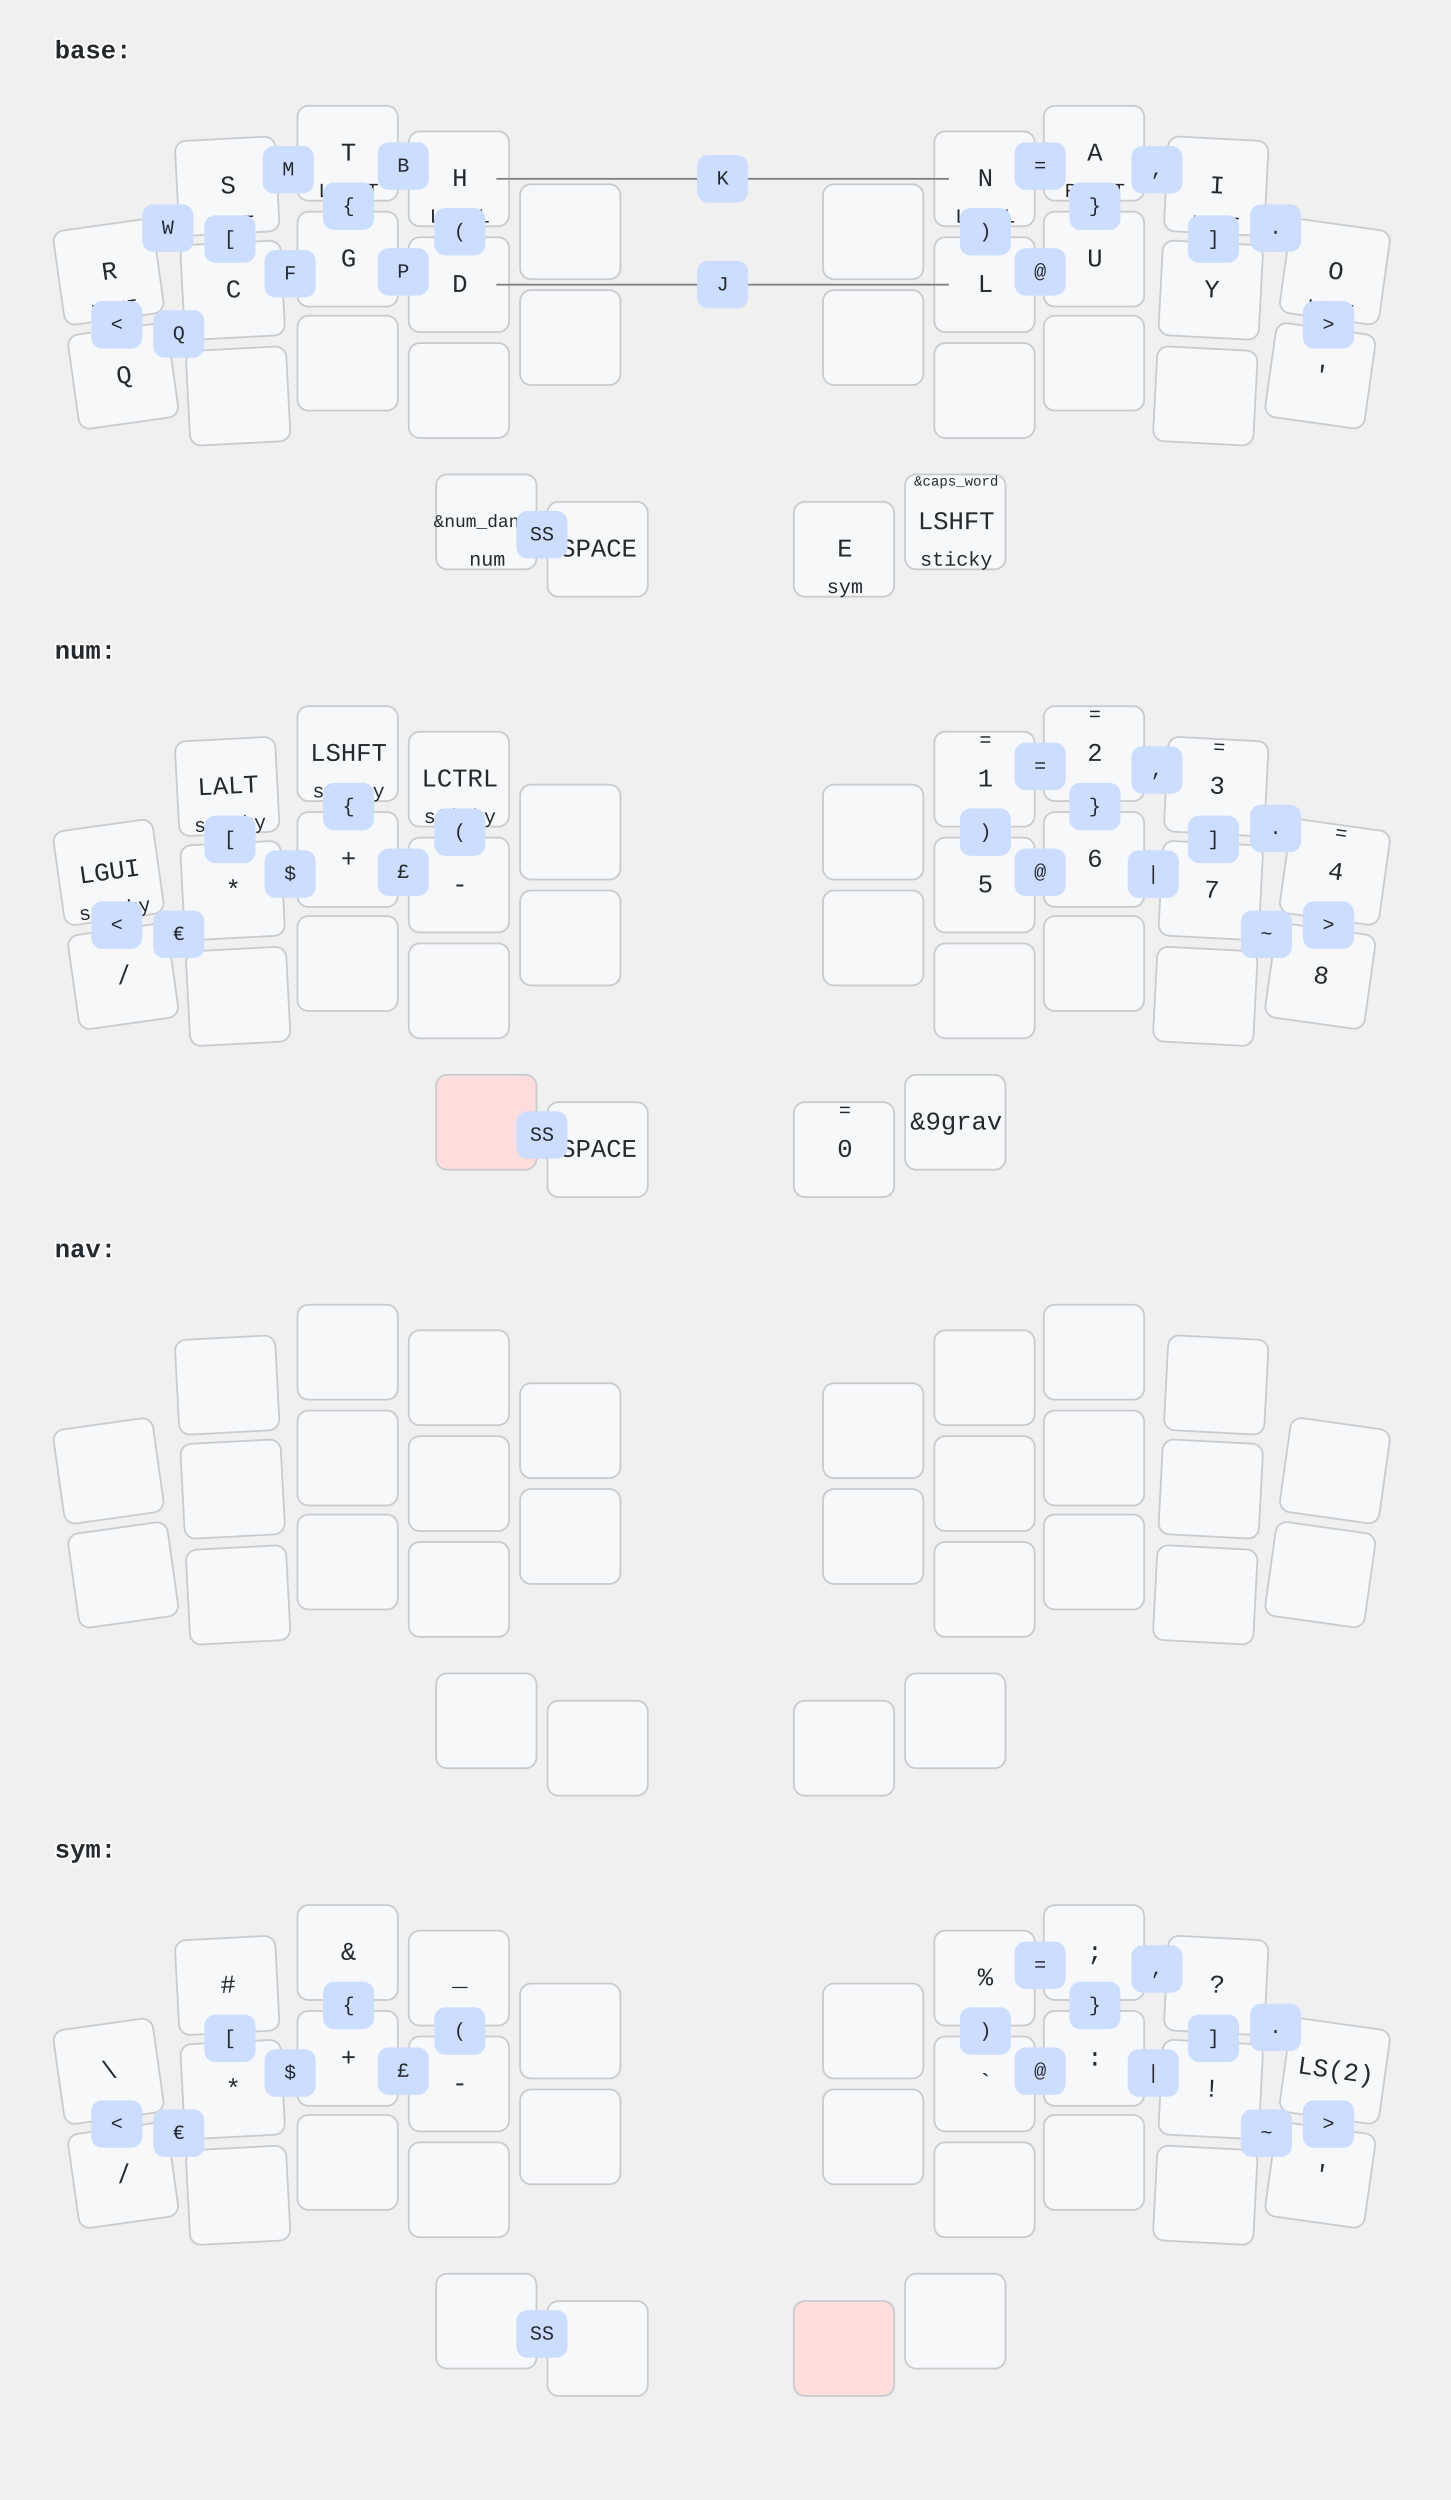
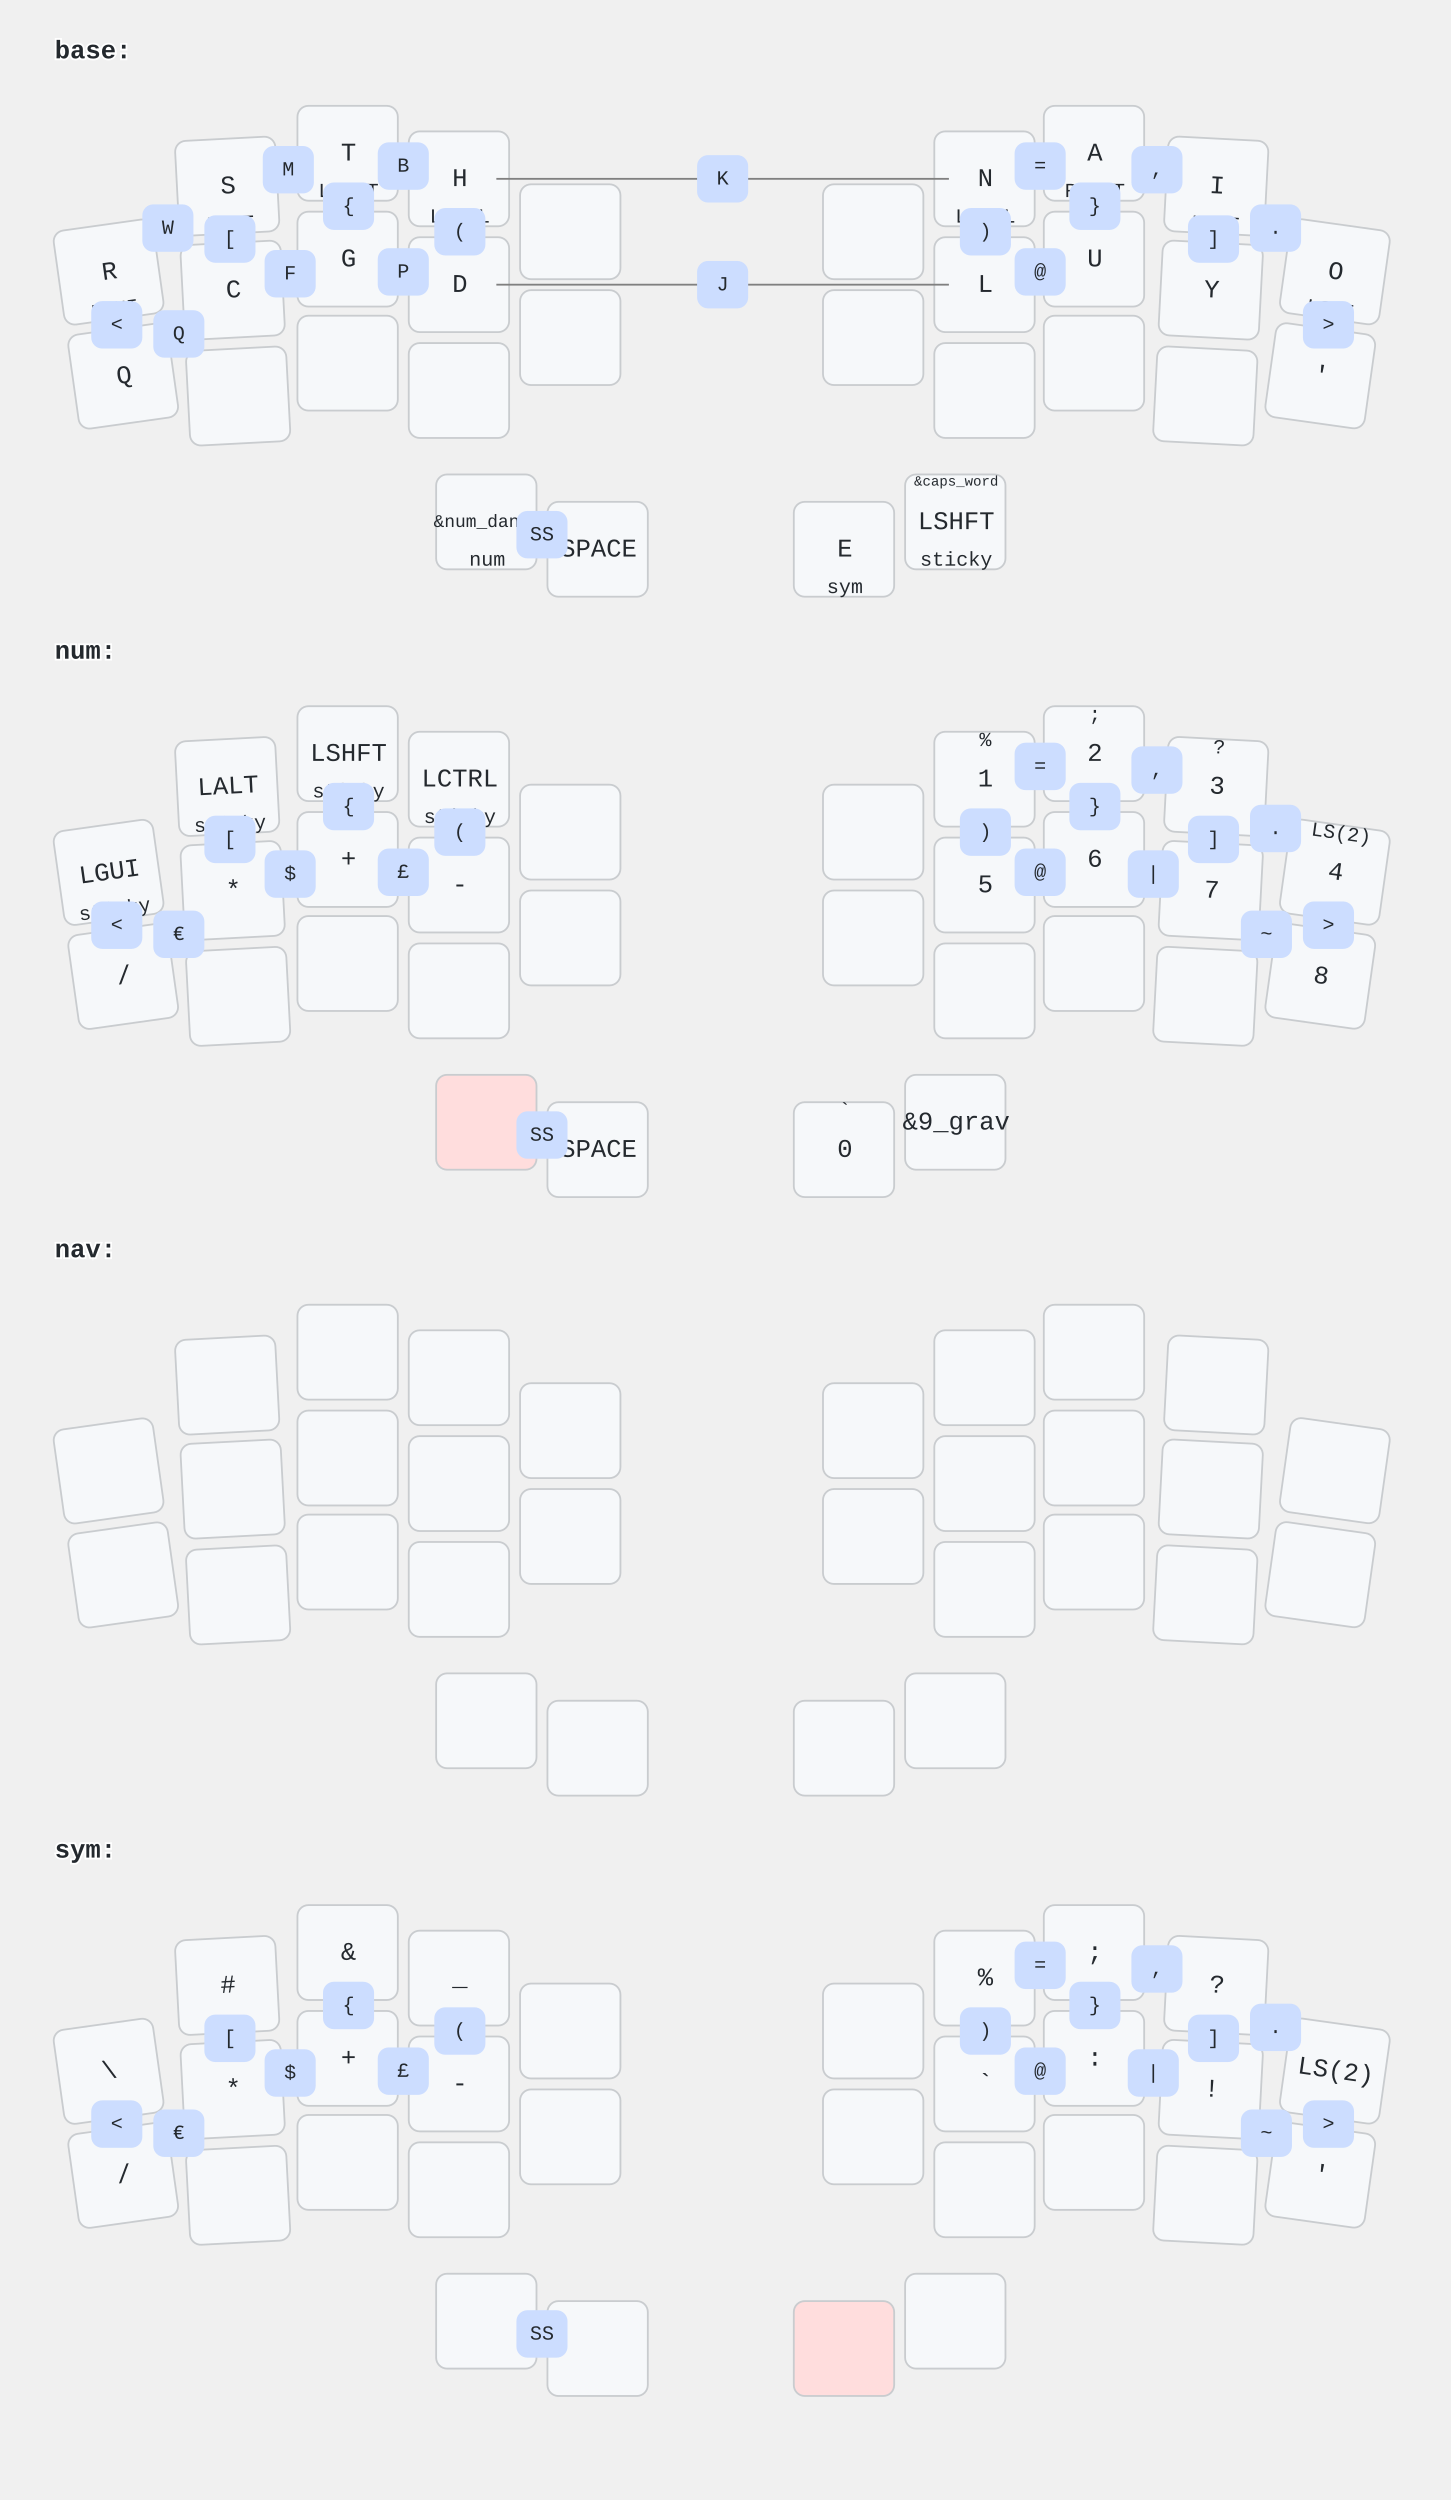
<svg xmlns="http://www.w3.org/2000/svg" width="795" height="1370" viewBox="0 0 795 1370" class="keymap">
  <style>/* inherit t  o force styles through use tags */
svg path {
    fill: inherit;
}

/* font and background color specifications */
svg.keymap {
    font-family: SFMono-Regular,Consolas,Liberation Mono,Menlo,monospace;
    font-size: 14px;
    font-kerning: normal;
    text-rendering: optimizeLegibility;
    fill: #24292e;
}

/* default key styling */
rect.key {
    fill: #f6f8fa;
    stroke: #c9cccf;
    stroke-width: 1;
}

/* default key side styling, only used is draw_key_sides is set */
rect.side {
    filter: brightness(90%);
}

/* color accent for combo boxes */
rect.combo, rect.combo-separate {
    fill: #cdf;
}

/* color accent for held keys */
rect.held, rect.combo.held {
    fill: #fdd;
}

/* color accent for ghost (optional) keys */
rect.ghost, rect.combo.ghost {
    stroke-dasharray: 4, 4;
    stroke-width: 2;
}

text {
    text-anchor: middle;
    dominant-baseline: middle;
}

/* styling for layer labels */
text.label {
    font-weight: bold;
    text-anchor: start;
    stroke: white;
    stroke-width: 2;
    paint-order: stroke;
}

/* styling for combo tap, and key hold/shifted label text */
text.combo, text.hold, text.shifted {
    font-size: 11px;
}

text.hold {
    text-anchor: middle;
    dominant-baseline: auto;
}

text.shifted {
    text-anchor: middle;
    dominant-baseline: hanging;
}

/* styling for hold/shifted label text in combo box */
text.combo.hold, text.combo.shifted {
    font-size: 8px;
}

/* lighter symbol for transparent keys */
text.trans {
    fill: #7b7e81;
}

/* styling for combo dendrons */
path.combo {
    stroke-width: 1;
    stroke: gray;
    fill: none;
}

/* Start Tabler Icons Cleanup */
/* cannot use height/width with glyphs */
.icon-tabler &gt; path {
    fill: inherit;
    stroke: inherit;
    stroke-width: 2;
}
/* hide tabler's default box */
.icon-tabler &gt; path[stroke="none"][fill="none"] {
    visibility: hidden;
}
/* End Tabler Icons Cleanup */
</style>
  <g transform="translate(30, 0)" class="layer-base">
    <text x="0" y="28" class="label">base:</text>
    <g transform="translate(0, 56)">
      <g transform="translate(30, 93) rotate(-8.0)" class="key keypos-0">
        <rect rx="6" ry="6" x="-28" y="-26" width="55" height="52" class="key" />
        <text x="0" y="0" class="key tap">R</text>
        <text x="0" y="24" class="key hold">LGUI</text>
      </g>
      <g transform="translate(95, 46) rotate(-3.0)" class="key keypos-1">
        <rect rx="6" ry="6" x="-28" y="-26" width="55" height="52" class="key" />
        <text x="0" y="0" class="key tap">S</text>
        <text x="0" y="24" class="key hold">LALT</text>
      </g>
      <g transform="translate(161, 28)" class="key keypos-2">
        <rect rx="6" ry="6" x="-28" y="-26" width="55" height="52" class="key" />
        <text x="0" y="0" class="key tap">T</text>
        <text x="0" y="24" class="key hold">LSHFT</text>
      </g>
      <g transform="translate(222, 42)" class="key keypos-3">
        <rect rx="6" ry="6" x="-28" y="-26" width="55" height="52" class="key" />
        <text x="0" y="0" class="key tap">H</text>
        <text x="0" y="24" class="key hold">LCTRL</text>
      </g>
      <g transform="translate(283, 71)" class="key trans keypos-4">
        <rect rx="6" ry="6" x="-28" y="-26" width="55" height="52" class="key trans" />
      </g>
      <g transform="translate(449, 71)" class="key trans keypos-5">
        <rect rx="6" ry="6" x="-28" y="-26" width="55" height="52" class="key trans" />
      </g>
      <g transform="translate(510, 42)" class="key keypos-6">
        <rect rx="6" ry="6" x="-28" y="-26" width="55" height="52" class="key" />
        <text x="0" y="0" class="key tap">N</text>
        <text x="0" y="24" class="key hold">LCTRL</text>
      </g>
      <g transform="translate(570, 28)" class="key keypos-7">
        <rect rx="6" ry="6" x="-28" y="-26" width="55" height="52" class="key" />
        <text x="0" y="0" class="key tap">A</text>
        <text x="0" y="24" class="key hold">RSHFT</text>
      </g>
      <g transform="translate(637, 46) rotate(3.0)" class="key keypos-8">
        <rect rx="6" ry="6" x="-28" y="-26" width="55" height="52" class="key" />
        <text x="0" y="0" class="key tap">I</text>
        <text x="0" y="24" class="key hold">LALT</text>
      </g>
      <g transform="translate(702, 93) rotate(8.0)" class="key keypos-9">
        <rect rx="6" ry="6" x="-28" y="-26" width="55" height="52" class="key" />
        <text x="0" y="0" class="key tap">O</text>
        <text x="0" y="24" class="key hold">LGUI</text>
      </g>
      <g transform="translate(38, 150) rotate(-8.0)" class="key keypos-10">
        <rect rx="6" ry="6" x="-28" y="-26" width="55" height="52" class="key" />
        <text x="0" y="0" class="key tap">Q</text>
      </g>
      <g transform="translate(98, 103) rotate(-3.0)" class="key keypos-11">
        <rect rx="6" ry="6" x="-28" y="-26" width="55" height="52" class="key" />
        <text x="0" y="0" class="key tap">C</text>
      </g>
      <g transform="translate(161, 86)" class="key keypos-12">
        <rect rx="6" ry="6" x="-28" y="-26" width="55" height="52" class="key" />
        <text x="0" y="0" class="key tap">G</text>
      </g>
      <g transform="translate(222, 100)" class="key keypos-13">
        <rect rx="6" ry="6" x="-28" y="-26" width="55" height="52" class="key" />
        <text x="0" y="0" class="key tap">D</text>
      </g>
      <g transform="translate(283, 129)" class="key trans keypos-14">
        <rect rx="6" ry="6" x="-28" y="-26" width="55" height="52" class="key trans" />
      </g>
      <g transform="translate(449, 129)" class="key trans keypos-15">
        <rect rx="6" ry="6" x="-28" y="-26" width="55" height="52" class="key trans" />
      </g>
      <g transform="translate(510, 100)" class="key keypos-16">
        <rect rx="6" ry="6" x="-28" y="-26" width="55" height="52" class="key" />
        <text x="0" y="0" class="key tap">L</text>
      </g>
      <g transform="translate(570, 86)" class="key keypos-17">
        <rect rx="6" ry="6" x="-28" y="-26" width="55" height="52" class="key" />
        <text x="0" y="0" class="key tap">U</text>
      </g>
      <g transform="translate(634, 103) rotate(3.0)" class="key keypos-18">
        <rect rx="6" ry="6" x="-28" y="-26" width="55" height="52" class="key" />
        <text x="0" y="0" class="key tap">Y</text>
      </g>
      <g transform="translate(694, 150) rotate(8.0)" class="key keypos-19">
        <rect rx="6" ry="6" x="-28" y="-26" width="55" height="52" class="key" />
        <text x="0" y="0" class="key tap">'</text>
      </g>
      <g transform="translate(101, 161) rotate(-3.0)" class="key trans keypos-20">
        <rect rx="6" ry="6" x="-28" y="-26" width="55" height="52" class="key trans" />
      </g>
      <g transform="translate(161, 143)" class="key trans keypos-21">
        <rect rx="6" ry="6" x="-28" y="-26" width="55" height="52" class="key trans" />
      </g>
      <g transform="translate(222, 158)" class="key trans keypos-22">
        <rect rx="6" ry="6" x="-28" y="-26" width="55" height="52" class="key trans" />
      </g>
      <g transform="translate(510, 158)" class="key trans keypos-23">
        <rect rx="6" ry="6" x="-28" y="-26" width="55" height="52" class="key trans" />
      </g>
      <g transform="translate(570, 143)" class="key trans keypos-24">
        <rect rx="6" ry="6" x="-28" y="-26" width="55" height="52" class="key trans" />
      </g>
      <g transform="translate(631, 161) rotate(3.0)" class="key trans keypos-25">
        <rect rx="6" ry="6" x="-28" y="-26" width="55" height="52" class="key trans" />
      </g>
      <g transform="translate(237, 230)" class="key keypos-26">
        <rect rx="6" ry="6" x="-28" y="-26" width="55" height="52" class="key" />
        <text x="0" y="0" class="key tap">
          <tspan style="font-size: 70%">&amp;num_dance</tspan>
        </text>
        <text x="0" y="24" class="key hold">num</text>
      </g>
      <g transform="translate(298, 245)" class="key keypos-27">
        <rect rx="6" ry="6" x="-28" y="-26" width="55" height="52" class="key" />
        <text x="0" y="0" class="key tap">SPACE</text>
      </g>
      <g transform="translate(433, 245)" class="key keypos-28">
        <rect rx="6" ry="6" x="-28" y="-26" width="55" height="52" class="key" />
        <text x="0" y="0" class="key tap">E</text>
        <text x="0" y="24" class="key hold">sym</text>
      </g>
      <g transform="translate(494, 230)" class="key keypos-29">
        <rect rx="6" ry="6" x="-28" y="-26" width="55" height="52" class="key" />
        <text x="0" y="0" class="key tap">LSHFT</text>
        <text x="0" y="24" class="key hold">sticky</text>
        <text x="0" y="-24" class="key shifted">
          <tspan style="font-size: 70%">&amp;caps_word</tspan>
        </text>
      </g>
      <g class="combo combopos-0">
        <rect rx="6" ry="6" x="48" y="56" width="28" height="26" class="combo" />
        <text x="62" y="69" class="combo tap">W</text>
      </g>
      <g class="combo combopos-1">
        <rect rx="6" ry="6" x="114" y="24" width="28" height="26" class="combo" />
        <text x="128" y="37" class="combo tap">M</text>
      </g>
      <g class="combo combopos-2">
        <rect rx="6" ry="6" x="177" y="22" width="28" height="26" class="combo" />
        <text x="191" y="35" class="combo tap">B</text>
      </g>
      <g class="combo combopos-3">
        <path d="M366,42 l-124,0" class="combo" />
        <path d="M366,42 l124,0" class="combo" />
        <rect rx="6" ry="6" x="352" y="29" width="28" height="26" class="combo" />
        <text x="366" y="42" class="combo tap">K</text>
      </g>
      <g class="combo combopos-4">
        <rect rx="6" ry="6" x="526" y="22" width="28" height="26" class="combo" />
        <text x="540" y="35" class="combo tap">=</text>
      </g>
      <g class="combo combopos-5">
        <rect rx="6" ry="6" x="590" y="24" width="28" height="26" class="combo" />
        <text x="604" y="37" class="combo tap">,</text>
      </g>
      <g class="combo combopos-6">
        <rect rx="6" ry="6" x="655" y="56" width="28" height="26" class="combo" />
        <text x="669" y="69" class="combo tap">.</text>
      </g>
      <g class="combo combopos-7">
        <rect rx="6" ry="6" x="54" y="114" width="28" height="26" class="combo" />
        <text x="68" y="127" class="combo tap">Q</text>
      </g>
      <g class="combo combopos-8">
        <rect rx="6" ry="6" x="115" y="81" width="28" height="26" class="combo" />
        <text x="129" y="94" class="combo tap">F</text>
      </g>
      <g class="combo combopos-9">
        <rect rx="6" ry="6" x="177" y="80" width="28" height="26" class="combo" />
        <text x="191" y="93" class="combo tap">P</text>
      </g>
      <g class="combo combopos-10">
        <path d="M366,100 l-124,0" class="combo" />
        <path d="M366,100 l124,0" class="combo" />
        <rect rx="6" ry="6" x="352" y="87" width="28" height="26" class="combo" />
        <text x="366" y="100" class="combo tap">J</text>
      </g>
      <g class="combo combopos-11">
        <rect rx="6" ry="6" x="526" y="80" width="28" height="26" class="combo" />
        <text x="540" y="93" class="combo tap">@</text>
      </g>
      <g class="combo combopos-12">
        <rect rx="6" ry="6" x="253" y="224" width="28" height="26" class="combo" />
        <text x="267" y="237" class="combo tap">SS</text>
      </g>
      <g class="combo combopos-13">
        <rect rx="6" ry="6" x="20" y="109" width="28" height="26" class="combo" />
        <text x="34" y="122" class="combo tap">&lt;</text>
      </g>
      <g class="combo combopos-14">
        <rect rx="6" ry="6" x="82" y="62" width="28" height="26" class="combo" />
        <text x="96" y="75" class="combo tap">[</text>
      </g>
      <g class="combo combopos-15">
        <rect rx="6" ry="6" x="147" y="44" width="28" height="26" class="combo" />
        <text x="161" y="57" class="combo tap">{</text>
      </g>
      <g class="combo combopos-16">
        <rect rx="6" ry="6" x="208" y="58" width="28" height="26" class="combo" />
        <text x="222" y="71" class="combo tap">(</text>
      </g>
      <g class="combo combopos-17">
        <rect rx="6" ry="6" x="496" y="58" width="28" height="26" class="combo" />
        <text x="510" y="71" class="combo tap">)</text>
      </g>
      <g class="combo combopos-18">
        <rect rx="6" ry="6" x="556" y="44" width="28" height="26" class="combo" />
        <text x="570" y="57" class="combo tap">}</text>
      </g>
      <g class="combo combopos-19">
        <rect rx="6" ry="6" x="621" y="62" width="28" height="26" class="combo" />
        <text x="635" y="75" class="combo tap">]</text>
      </g>
      <g class="combo combopos-20">
        <rect rx="6" ry="6" x="684" y="109" width="28" height="26" class="combo" />
        <text x="698" y="122" class="combo tap">&gt;</text>
      </g>
    </g>
  </g>
  <g transform="translate(30, 329)" class="layer-num">
    <text x="0" y="28" class="label">num:</text>
    <g transform="translate(0, 56)">
      <g transform="translate(30, 93) rotate(-8.0)" class="key keypos-0">
        <rect rx="6" ry="6" x="-28" y="-26" width="55" height="52" class="key" />
        <text x="0" y="0" class="key tap">LGUI</text>
        <text x="0" y="24" class="key hold">sticky</text>
      </g>
      <g transform="translate(95, 46) rotate(-3.0)" class="key keypos-1">
        <rect rx="6" ry="6" x="-28" y="-26" width="55" height="52" class="key" />
        <text x="0" y="0" class="key tap">LALT</text>
        <text x="0" y="24" class="key hold">sticky</text>
      </g>
      <g transform="translate(161, 28)" class="key keypos-2">
        <rect rx="6" ry="6" x="-28" y="-26" width="55" height="52" class="key" />
        <text x="0" y="0" class="key tap">LSHFT</text>
        <text x="0" y="24" class="key hold">sticky</text>
      </g>
      <g transform="translate(222, 42)" class="key keypos-3">
        <rect rx="6" ry="6" x="-28" y="-26" width="55" height="52" class="key" />
        <text x="0" y="0" class="key tap">LCTRL</text>
        <text x="0" y="24" class="key hold">sticky</text>
      </g>
      <g transform="translate(283, 71)" class="key trans keypos-4">
        <rect rx="6" ry="6" x="-28" y="-26" width="55" height="52" class="key trans" />
      </g>
      <g transform="translate(449, 71)" class="key trans keypos-5">
        <rect rx="6" ry="6" x="-28" y="-26" width="55" height="52" class="key trans" />
      </g>
      <g transform="translate(510, 42)" class="key keypos-6">
        <rect rx="6" ry="6" x="-28" y="-26" width="55" height="52" class="key" />
        <text x="0" y="0" class="key tap">1</text>
-         <text x="0" y="-24" class="key shifted">=</text>
+         <text x="0" y="-24" class="key shifted">%</text>
      </g>
      <g transform="translate(570, 28)" class="key keypos-7">
        <rect rx="6" ry="6" x="-28" y="-26" width="55" height="52" class="key" />
        <text x="0" y="0" class="key tap">2</text>
-         <text x="0" y="-24" class="key shifted">=</text>
+         <text x="0" y="-24" class="key shifted">;</text>
      </g>
      <g transform="translate(637, 46) rotate(3.0)" class="key keypos-8">
        <rect rx="6" ry="6" x="-28" y="-26" width="55" height="52" class="key" />
        <text x="0" y="0" class="key tap">3</text>
-         <text x="0" y="-24" class="key shifted">=</text>
+         <text x="0" y="-24" class="key shifted">?</text>
      </g>
      <g transform="translate(702, 93) rotate(8.0)" class="key keypos-9">
        <rect rx="6" ry="6" x="-28" y="-26" width="55" height="52" class="key" />
        <text x="0" y="0" class="key tap">4</text>
-         <text x="0" y="-24" class="key shifted">=</text>
+         <text x="0" y="-24" class="key shifted">LS(2)</text>
      </g>
      <g transform="translate(38, 150) rotate(-8.0)" class="key keypos-10">
        <rect rx="6" ry="6" x="-28" y="-26" width="55" height="52" class="key" />
        <text x="0" y="0" class="key tap">/</text>
+         <text x="0" y="-24" class="key shifted">\</text>
      </g>
      <g transform="translate(98, 103) rotate(-3.0)" class="key keypos-11">
        <rect rx="6" ry="6" x="-28" y="-26" width="55" height="52" class="key" />
        <text x="0" y="0" class="key tap">*</text>
+         <text x="0" y="-24" class="key shifted">#</text>
      </g>
      <g transform="translate(161, 86)" class="key keypos-12">
        <rect rx="6" ry="6" x="-28" y="-26" width="55" height="52" class="key" />
        <text x="0" y="0" class="key tap">+</text>
+         <text x="0" y="-24" class="key shifted">&amp;</text>
      </g>
      <g transform="translate(222, 100)" class="key keypos-13">
        <rect rx="6" ry="6" x="-28" y="-26" width="55" height="52" class="key" />
        <text x="0" y="0" class="key tap">-</text>
+         <text x="0" y="-24" class="key shifted">_</text>
      </g>
      <g transform="translate(283, 129)" class="key trans keypos-14">
        <rect rx="6" ry="6" x="-28" y="-26" width="55" height="52" class="key trans" />
      </g>
      <g transform="translate(449, 129)" class="key trans keypos-15">
        <rect rx="6" ry="6" x="-28" y="-26" width="55" height="52" class="key trans" />
      </g>
      <g transform="translate(510, 100)" class="key keypos-16">
        <rect rx="6" ry="6" x="-28" y="-26" width="55" height="52" class="key" />
        <text x="0" y="0" class="key tap">5</text>
-         <text x="0" y="-24" class="key shifted">=</text>
+         <text x="0" y="-24" class="key shifted">`</text>
      </g>
      <g transform="translate(570, 86)" class="key keypos-17">
        <rect rx="6" ry="6" x="-28" y="-26" width="55" height="52" class="key" />
        <text x="0" y="0" class="key tap">6</text>
-         <text x="0" y="-24" class="key shifted">=</text>
+         <text x="0" y="-24" class="key shifted">:</text>
      </g>
      <g transform="translate(634, 103) rotate(3.0)" class="key keypos-18">
        <rect rx="6" ry="6" x="-28" y="-26" width="55" height="52" class="key" />
        <text x="0" y="0" class="key tap">7</text>
-         <text x="0" y="-24" class="key shifted">=</text>
+         <text x="0" y="-24" class="key shifted">!</text>
      </g>
      <g transform="translate(694, 150) rotate(8.0)" class="key keypos-19">
        <rect rx="6" ry="6" x="-28" y="-26" width="55" height="52" class="key" />
        <text x="0" y="0" class="key tap">8</text>
-         <text x="0" y="-24" class="key shifted">=</text>
+         <text x="0" y="-24" class="key shifted">'</text>
      </g>
      <g transform="translate(101, 161) rotate(-3.0)" class="key trans keypos-20">
        <rect rx="6" ry="6" x="-28" y="-26" width="55" height="52" class="key trans" />
      </g>
      <g transform="translate(161, 143)" class="key trans keypos-21">
        <rect rx="6" ry="6" x="-28" y="-26" width="55" height="52" class="key trans" />
      </g>
      <g transform="translate(222, 158)" class="key trans keypos-22">
        <rect rx="6" ry="6" x="-28" y="-26" width="55" height="52" class="key trans" />
      </g>
      <g transform="translate(510, 158)" class="key trans keypos-23">
        <rect rx="6" ry="6" x="-28" y="-26" width="55" height="52" class="key trans" />
      </g>
      <g transform="translate(570, 143)" class="key trans keypos-24">
        <rect rx="6" ry="6" x="-28" y="-26" width="55" height="52" class="key trans" />
      </g>
      <g transform="translate(631, 161) rotate(3.0)" class="key trans keypos-25">
        <rect rx="6" ry="6" x="-28" y="-26" width="55" height="52" class="key trans" />
      </g>
      <g transform="translate(237, 230)" class="key held keypos-26">
        <rect rx="6" ry="6" x="-28" y="-26" width="55" height="52" class="key held" />
      </g>
      <g transform="translate(298, 245)" class="key keypos-27">
        <rect rx="6" ry="6" x="-28" y="-26" width="55" height="52" class="key" />
        <text x="0" y="0" class="key tap">SPACE</text>
      </g>
      <g transform="translate(433, 245)" class="key keypos-28">
        <rect rx="6" ry="6" x="-28" y="-26" width="55" height="52" class="key" />
        <text x="0" y="0" class="key tap">0</text>
-         <text x="0" y="-24" class="key shifted">=</text>
+         <text x="0" y="-24" class="key shifted">`</text>
      </g>
      <g transform="translate(494, 230)" class="key keypos-29">
        <rect rx="6" ry="6" x="-28" y="-26" width="55" height="52" class="key" />
-         <text x="0" y="0" class="key tap">&amp;9grav</text>
+         <text x="0" y="0" class="key tap">&amp;9_grav</text>
      </g>
      <g class="combo combopos-0">
        <rect rx="6" ry="6" x="526" y="22" width="28" height="26" class="combo" />
        <text x="540" y="35" class="combo tap">=</text>
      </g>
      <g class="combo combopos-1">
        <rect rx="6" ry="6" x="590" y="24" width="28" height="26" class="combo" />
        <text x="604" y="37" class="combo tap">,</text>
      </g>
      <g class="combo combopos-2">
        <rect rx="6" ry="6" x="655" y="56" width="28" height="26" class="combo" />
        <text x="669" y="69" class="combo tap">.</text>
      </g>
      <g class="combo combopos-3">
        <rect rx="6" ry="6" x="526" y="80" width="28" height="26" class="combo" />
        <text x="540" y="93" class="combo tap">@</text>
      </g>
      <g class="combo combopos-4">
        <rect rx="6" ry="6" x="253" y="224" width="28" height="26" class="combo" />
        <text x="267" y="237" class="combo tap">SS</text>
      </g>
      <g class="combo combopos-5">
        <rect rx="6" ry="6" x="20" y="109" width="28" height="26" class="combo" />
        <text x="34" y="122" class="combo tap">&lt;</text>
      </g>
      <g class="combo combopos-6">
        <rect rx="6" ry="6" x="82" y="62" width="28" height="26" class="combo" />
        <text x="96" y="75" class="combo tap">[</text>
      </g>
      <g class="combo combopos-7">
        <rect rx="6" ry="6" x="147" y="44" width="28" height="26" class="combo" />
        <text x="161" y="57" class="combo tap">{</text>
      </g>
      <g class="combo combopos-8">
        <rect rx="6" ry="6" x="208" y="58" width="28" height="26" class="combo" />
        <text x="222" y="71" class="combo tap">(</text>
      </g>
      <g class="combo combopos-9">
        <rect rx="6" ry="6" x="496" y="58" width="28" height="26" class="combo" />
        <text x="510" y="71" class="combo tap">)</text>
      </g>
      <g class="combo combopos-10">
        <rect rx="6" ry="6" x="556" y="44" width="28" height="26" class="combo" />
        <text x="570" y="57" class="combo tap">}</text>
      </g>
      <g class="combo combopos-11">
        <rect rx="6" ry="6" x="621" y="62" width="28" height="26" class="combo" />
        <text x="635" y="75" class="combo tap">]</text>
      </g>
      <g class="combo combopos-12">
        <rect rx="6" ry="6" x="684" y="109" width="28" height="26" class="combo" />
        <text x="698" y="122" class="combo tap">&gt;</text>
      </g>
      <g class="combo combopos-13">
        <rect rx="6" ry="6" x="54" y="114" width="28" height="26" class="combo" />
        <text x="68" y="127" class="combo tap">€</text>
      </g>
      <g class="combo combopos-14">
        <rect rx="6" ry="6" x="115" y="81" width="28" height="26" class="combo" />
        <text x="129" y="94" class="combo tap">$</text>
      </g>
      <g class="combo combopos-15">
        <rect rx="6" ry="6" x="177" y="80" width="28" height="26" class="combo" />
        <text x="191" y="93" class="combo tap">£</text>
      </g>
      <g class="combo combopos-16">
        <rect rx="6" ry="6" x="588" y="81" width="28" height="26" class="combo" />
        <text x="602" y="94" class="combo tap">|</text>
      </g>
      <g class="combo combopos-17">
        <rect rx="6" ry="6" x="650" y="114" width="28" height="26" class="combo" />
        <text x="664" y="127" class="combo tap">~</text>
      </g>
    </g>
  </g>
  <g transform="translate(30, 657)" class="layer-nav">
    <text x="0" y="28" class="label">nav:</text>
    <g transform="translate(0, 56)">
      <g transform="translate(30, 93) rotate(-8.0)" class="key trans keypos-0">
        <rect rx="6" ry="6" x="-28" y="-26" width="55" height="52" class="key trans" />
      </g>
      <g transform="translate(95, 46) rotate(-3.0)" class="key trans keypos-1">
        <rect rx="6" ry="6" x="-28" y="-26" width="55" height="52" class="key trans" />
      </g>
      <g transform="translate(161, 28)" class="key trans keypos-2">
        <rect rx="6" ry="6" x="-28" y="-26" width="55" height="52" class="key trans" />
      </g>
      <g transform="translate(222, 42)" class="key trans keypos-3">
        <rect rx="6" ry="6" x="-28" y="-26" width="55" height="52" class="key trans" />
      </g>
      <g transform="translate(283, 71)" class="key trans keypos-4">
        <rect rx="6" ry="6" x="-28" y="-26" width="55" height="52" class="key trans" />
      </g>
      <g transform="translate(449, 71)" class="key trans keypos-5">
        <rect rx="6" ry="6" x="-28" y="-26" width="55" height="52" class="key trans" />
      </g>
      <g transform="translate(510, 42)" class="key trans keypos-6">
        <rect rx="6" ry="6" x="-28" y="-26" width="55" height="52" class="key trans" />
      </g>
      <g transform="translate(570, 28)" class="key trans keypos-7">
        <rect rx="6" ry="6" x="-28" y="-26" width="55" height="52" class="key trans" />
      </g>
      <g transform="translate(637, 46) rotate(3.0)" class="key trans keypos-8">
        <rect rx="6" ry="6" x="-28" y="-26" width="55" height="52" class="key trans" />
      </g>
      <g transform="translate(702, 93) rotate(8.0)" class="key trans keypos-9">
        <rect rx="6" ry="6" x="-28" y="-26" width="55" height="52" class="key trans" />
      </g>
      <g transform="translate(38, 150) rotate(-8.0)" class="key trans keypos-10">
        <rect rx="6" ry="6" x="-28" y="-26" width="55" height="52" class="key trans" />
      </g>
      <g transform="translate(98, 103) rotate(-3.0)" class="key trans keypos-11">
        <rect rx="6" ry="6" x="-28" y="-26" width="55" height="52" class="key trans" />
      </g>
      <g transform="translate(161, 86)" class="key trans keypos-12">
        <rect rx="6" ry="6" x="-28" y="-26" width="55" height="52" class="key trans" />
      </g>
      <g transform="translate(222, 100)" class="key trans keypos-13">
        <rect rx="6" ry="6" x="-28" y="-26" width="55" height="52" class="key trans" />
      </g>
      <g transform="translate(283, 129)" class="key trans keypos-14">
        <rect rx="6" ry="6" x="-28" y="-26" width="55" height="52" class="key trans" />
      </g>
      <g transform="translate(449, 129)" class="key trans keypos-15">
        <rect rx="6" ry="6" x="-28" y="-26" width="55" height="52" class="key trans" />
      </g>
      <g transform="translate(510, 100)" class="key trans keypos-16">
        <rect rx="6" ry="6" x="-28" y="-26" width="55" height="52" class="key trans" />
      </g>
      <g transform="translate(570, 86)" class="key trans keypos-17">
        <rect rx="6" ry="6" x="-28" y="-26" width="55" height="52" class="key trans" />
      </g>
      <g transform="translate(634, 103) rotate(3.0)" class="key trans keypos-18">
        <rect rx="6" ry="6" x="-28" y="-26" width="55" height="52" class="key trans" />
      </g>
      <g transform="translate(694, 150) rotate(8.0)" class="key trans keypos-19">
        <rect rx="6" ry="6" x="-28" y="-26" width="55" height="52" class="key trans" />
      </g>
      <g transform="translate(101, 161) rotate(-3.0)" class="key trans keypos-20">
        <rect rx="6" ry="6" x="-28" y="-26" width="55" height="52" class="key trans" />
      </g>
      <g transform="translate(161, 143)" class="key trans keypos-21">
        <rect rx="6" ry="6" x="-28" y="-26" width="55" height="52" class="key trans" />
      </g>
      <g transform="translate(222, 158)" class="key trans keypos-22">
        <rect rx="6" ry="6" x="-28" y="-26" width="55" height="52" class="key trans" />
      </g>
      <g transform="translate(510, 158)" class="key trans keypos-23">
        <rect rx="6" ry="6" x="-28" y="-26" width="55" height="52" class="key trans" />
      </g>
      <g transform="translate(570, 143)" class="key trans keypos-24">
        <rect rx="6" ry="6" x="-28" y="-26" width="55" height="52" class="key trans" />
      </g>
      <g transform="translate(631, 161) rotate(3.0)" class="key trans keypos-25">
        <rect rx="6" ry="6" x="-28" y="-26" width="55" height="52" class="key trans" />
      </g>
      <g transform="translate(237, 230)" class="key trans keypos-26">
        <rect rx="6" ry="6" x="-28" y="-26" width="55" height="52" class="key trans" />
      </g>
      <g transform="translate(298, 245)" class="key trans keypos-27">
        <rect rx="6" ry="6" x="-28" y="-26" width="55" height="52" class="key trans" />
      </g>
      <g transform="translate(433, 245)" class="key trans keypos-28">
        <rect rx="6" ry="6" x="-28" y="-26" width="55" height="52" class="key trans" />
      </g>
      <g transform="translate(494, 230)" class="key trans keypos-29">
        <rect rx="6" ry="6" x="-28" y="-26" width="55" height="52" class="key trans" />
      </g>
    </g>
  </g>
  <g transform="translate(30, 986)" class="layer-sym">
    <text x="0" y="28" class="label">sym:</text>
    <g transform="translate(0, 56)">
      <g transform="translate(30, 93) rotate(-8.0)" class="key keypos-0">
        <rect rx="6" ry="6" x="-28" y="-26" width="55" height="52" class="key" />
        <text x="0" y="0" class="key tap">\</text>
      </g>
      <g transform="translate(95, 46) rotate(-3.0)" class="key keypos-1">
        <rect rx="6" ry="6" x="-28" y="-26" width="55" height="52" class="key" />
        <text x="0" y="0" class="key tap">#</text>
      </g>
      <g transform="translate(161, 28)" class="key keypos-2">
        <rect rx="6" ry="6" x="-28" y="-26" width="55" height="52" class="key" />
        <text x="0" y="0" class="key tap">&amp;</text>
      </g>
      <g transform="translate(222, 42)" class="key keypos-3">
        <rect rx="6" ry="6" x="-28" y="-26" width="55" height="52" class="key" />
        <text x="0" y="0" class="key tap">_</text>
      </g>
      <g transform="translate(283, 71)" class="key trans keypos-4">
        <rect rx="6" ry="6" x="-28" y="-26" width="55" height="52" class="key trans" />
      </g>
      <g transform="translate(449, 71)" class="key trans keypos-5">
        <rect rx="6" ry="6" x="-28" y="-26" width="55" height="52" class="key trans" />
      </g>
      <g transform="translate(510, 42)" class="key keypos-6">
        <rect rx="6" ry="6" x="-28" y="-26" width="55" height="52" class="key" />
        <text x="0" y="0" class="key tap">%</text>
      </g>
      <g transform="translate(570, 28)" class="key keypos-7">
        <rect rx="6" ry="6" x="-28" y="-26" width="55" height="52" class="key" />
        <text x="0" y="0" class="key tap">;</text>
      </g>
      <g transform="translate(637, 46) rotate(3.0)" class="key keypos-8">
        <rect rx="6" ry="6" x="-28" y="-26" width="55" height="52" class="key" />
        <text x="0" y="0" class="key tap">?</text>
      </g>
      <g transform="translate(702, 93) rotate(8.0)" class="key keypos-9">
        <rect rx="6" ry="6" x="-28" y="-26" width="55" height="52" class="key" />
        <text x="0" y="0" class="key tap">LS(2)</text>
      </g>
      <g transform="translate(38, 150) rotate(-8.0)" class="key keypos-10">
        <rect rx="6" ry="6" x="-28" y="-26" width="55" height="52" class="key" />
        <text x="0" y="0" class="key tap">/</text>
      </g>
      <g transform="translate(98, 103) rotate(-3.0)" class="key keypos-11">
        <rect rx="6" ry="6" x="-28" y="-26" width="55" height="52" class="key" />
        <text x="0" y="0" class="key tap">*</text>
      </g>
      <g transform="translate(161, 86)" class="key keypos-12">
        <rect rx="6" ry="6" x="-28" y="-26" width="55" height="52" class="key" />
        <text x="0" y="0" class="key tap">+</text>
      </g>
      <g transform="translate(222, 100)" class="key keypos-13">
        <rect rx="6" ry="6" x="-28" y="-26" width="55" height="52" class="key" />
        <text x="0" y="0" class="key tap">-</text>
      </g>
      <g transform="translate(283, 129)" class="key trans keypos-14">
        <rect rx="6" ry="6" x="-28" y="-26" width="55" height="52" class="key trans" />
      </g>
      <g transform="translate(449, 129)" class="key trans keypos-15">
        <rect rx="6" ry="6" x="-28" y="-26" width="55" height="52" class="key trans" />
      </g>
      <g transform="translate(510, 100)" class="key keypos-16">
        <rect rx="6" ry="6" x="-28" y="-26" width="55" height="52" class="key" />
        <text x="0" y="0" class="key tap">`</text>
      </g>
      <g transform="translate(570, 86)" class="key keypos-17">
        <rect rx="6" ry="6" x="-28" y="-26" width="55" height="52" class="key" />
        <text x="0" y="0" class="key tap">:</text>
      </g>
      <g transform="translate(634, 103) rotate(3.0)" class="key keypos-18">
        <rect rx="6" ry="6" x="-28" y="-26" width="55" height="52" class="key" />
        <text x="0" y="0" class="key tap">!</text>
      </g>
      <g transform="translate(694, 150) rotate(8.0)" class="key keypos-19">
        <rect rx="6" ry="6" x="-28" y="-26" width="55" height="52" class="key" />
        <text x="0" y="0" class="key tap">'</text>
      </g>
      <g transform="translate(101, 161) rotate(-3.0)" class="key trans keypos-20">
        <rect rx="6" ry="6" x="-28" y="-26" width="55" height="52" class="key trans" />
      </g>
      <g transform="translate(161, 143)" class="key trans keypos-21">
        <rect rx="6" ry="6" x="-28" y="-26" width="55" height="52" class="key trans" />
      </g>
      <g transform="translate(222, 158)" class="key trans keypos-22">
        <rect rx="6" ry="6" x="-28" y="-26" width="55" height="52" class="key trans" />
      </g>
      <g transform="translate(510, 158)" class="key trans keypos-23">
        <rect rx="6" ry="6" x="-28" y="-26" width="55" height="52" class="key trans" />
      </g>
      <g transform="translate(570, 143)" class="key trans keypos-24">
        <rect rx="6" ry="6" x="-28" y="-26" width="55" height="52" class="key trans" />
      </g>
      <g transform="translate(631, 161) rotate(3.0)" class="key trans keypos-25">
        <rect rx="6" ry="6" x="-28" y="-26" width="55" height="52" class="key trans" />
      </g>
      <g transform="translate(237, 230)" class="key trans keypos-26">
        <rect rx="6" ry="6" x="-28" y="-26" width="55" height="52" class="key trans" />
      </g>
      <g transform="translate(298, 245)" class="key trans keypos-27">
        <rect rx="6" ry="6" x="-28" y="-26" width="55" height="52" class="key trans" />
      </g>
      <g transform="translate(433, 245)" class="key held keypos-28">
        <rect rx="6" ry="6" x="-28" y="-26" width="55" height="52" class="key held" />
      </g>
      <g transform="translate(494, 230)" class="key trans keypos-29">
        <rect rx="6" ry="6" x="-28" y="-26" width="55" height="52" class="key trans" />
      </g>
      <g class="combo combopos-0">
        <rect rx="6" ry="6" x="526" y="22" width="28" height="26" class="combo" />
        <text x="540" y="35" class="combo tap">=</text>
      </g>
      <g class="combo combopos-1">
        <rect rx="6" ry="6" x="590" y="24" width="28" height="26" class="combo" />
        <text x="604" y="37" class="combo tap">,</text>
      </g>
      <g class="combo combopos-2">
        <rect rx="6" ry="6" x="655" y="56" width="28" height="26" class="combo" />
        <text x="669" y="69" class="combo tap">.</text>
      </g>
      <g class="combo combopos-3">
        <rect rx="6" ry="6" x="526" y="80" width="28" height="26" class="combo" />
        <text x="540" y="93" class="combo tap">@</text>
      </g>
      <g class="combo combopos-4">
        <rect rx="6" ry="6" x="253" y="224" width="28" height="26" class="combo" />
        <text x="267" y="237" class="combo tap">SS</text>
      </g>
      <g class="combo combopos-5">
        <rect rx="6" ry="6" x="20" y="109" width="28" height="26" class="combo" />
        <text x="34" y="122" class="combo tap">&lt;</text>
      </g>
      <g class="combo combopos-6">
        <rect rx="6" ry="6" x="82" y="62" width="28" height="26" class="combo" />
        <text x="96" y="75" class="combo tap">[</text>
      </g>
      <g class="combo combopos-7">
        <rect rx="6" ry="6" x="147" y="44" width="28" height="26" class="combo" />
        <text x="161" y="57" class="combo tap">{</text>
      </g>
      <g class="combo combopos-8">
        <rect rx="6" ry="6" x="208" y="58" width="28" height="26" class="combo" />
        <text x="222" y="71" class="combo tap">(</text>
      </g>
      <g class="combo combopos-9">
        <rect rx="6" ry="6" x="496" y="58" width="28" height="26" class="combo" />
        <text x="510" y="71" class="combo tap">)</text>
      </g>
      <g class="combo combopos-10">
        <rect rx="6" ry="6" x="556" y="44" width="28" height="26" class="combo" />
        <text x="570" y="57" class="combo tap">}</text>
      </g>
      <g class="combo combopos-11">
        <rect rx="6" ry="6" x="621" y="62" width="28" height="26" class="combo" />
        <text x="635" y="75" class="combo tap">]</text>
      </g>
      <g class="combo combopos-12">
        <rect rx="6" ry="6" x="684" y="109" width="28" height="26" class="combo" />
        <text x="698" y="122" class="combo tap">&gt;</text>
      </g>
      <g class="combo combopos-13">
        <rect rx="6" ry="6" x="54" y="114" width="28" height="26" class="combo" />
        <text x="68" y="127" class="combo tap">€</text>
      </g>
      <g class="combo combopos-14">
        <rect rx="6" ry="6" x="115" y="81" width="28" height="26" class="combo" />
        <text x="129" y="94" class="combo tap">$</text>
      </g>
      <g class="combo combopos-15">
        <rect rx="6" ry="6" x="177" y="80" width="28" height="26" class="combo" />
        <text x="191" y="93" class="combo tap">£</text>
      </g>
      <g class="combo combopos-16">
        <rect rx="6" ry="6" x="588" y="81" width="28" height="26" class="combo" />
        <text x="602" y="94" class="combo tap">|</text>
      </g>
      <g class="combo combopos-17">
        <rect rx="6" ry="6" x="650" y="114" width="28" height="26" class="combo" />
        <text x="664" y="127" class="combo tap">~</text>
      </g>
    </g>
  </g>
</svg>
